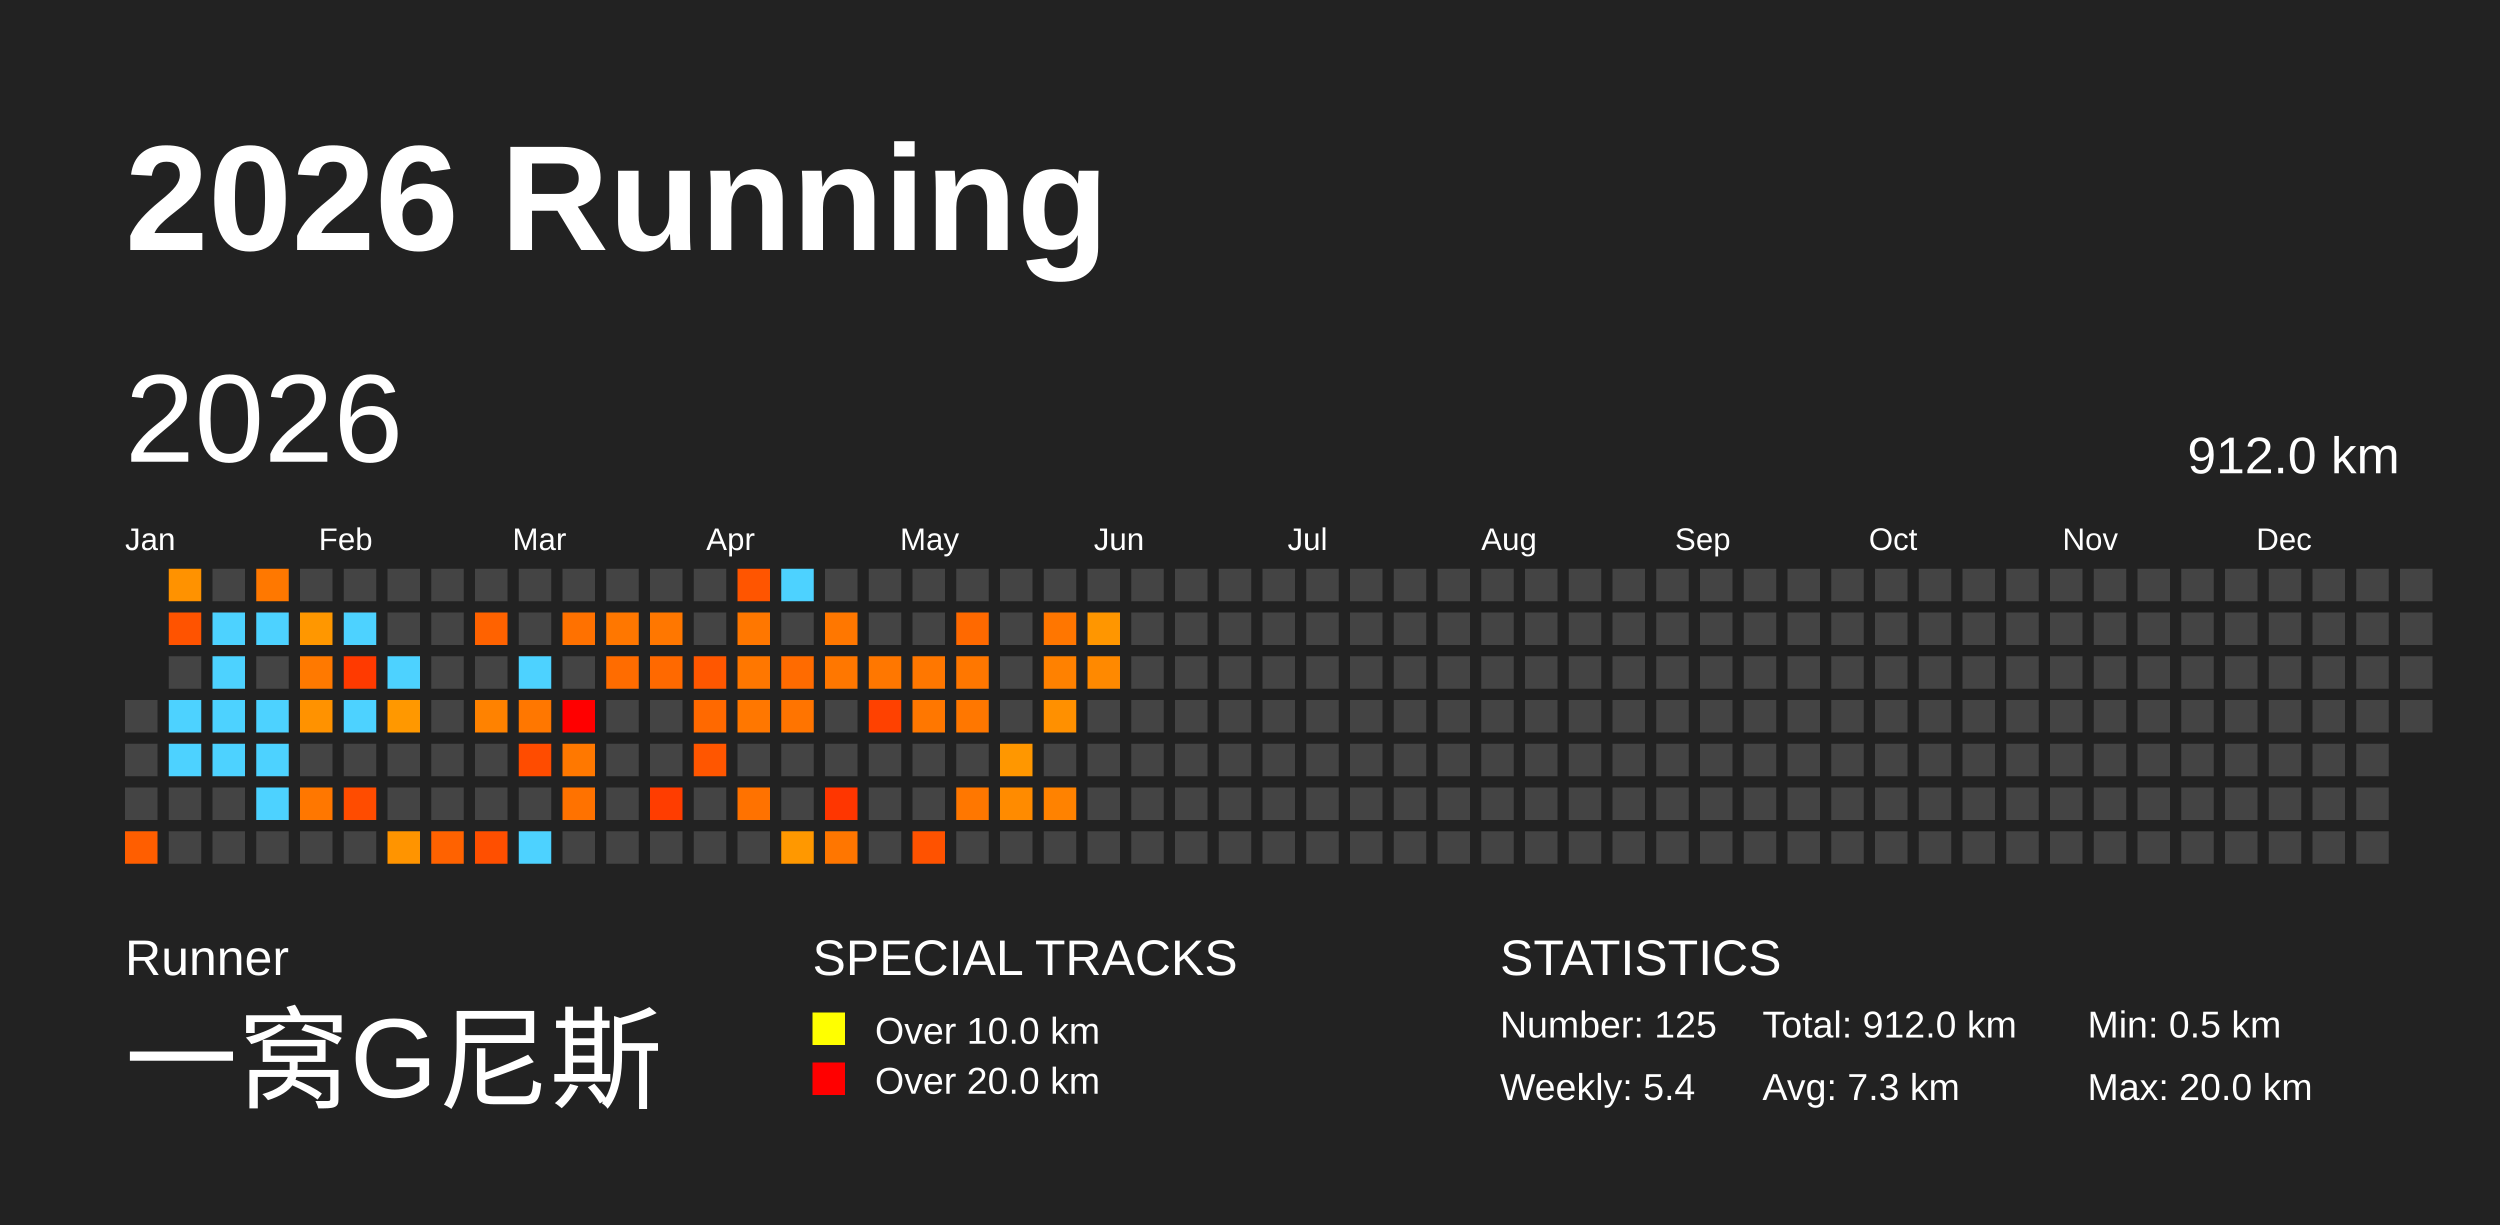
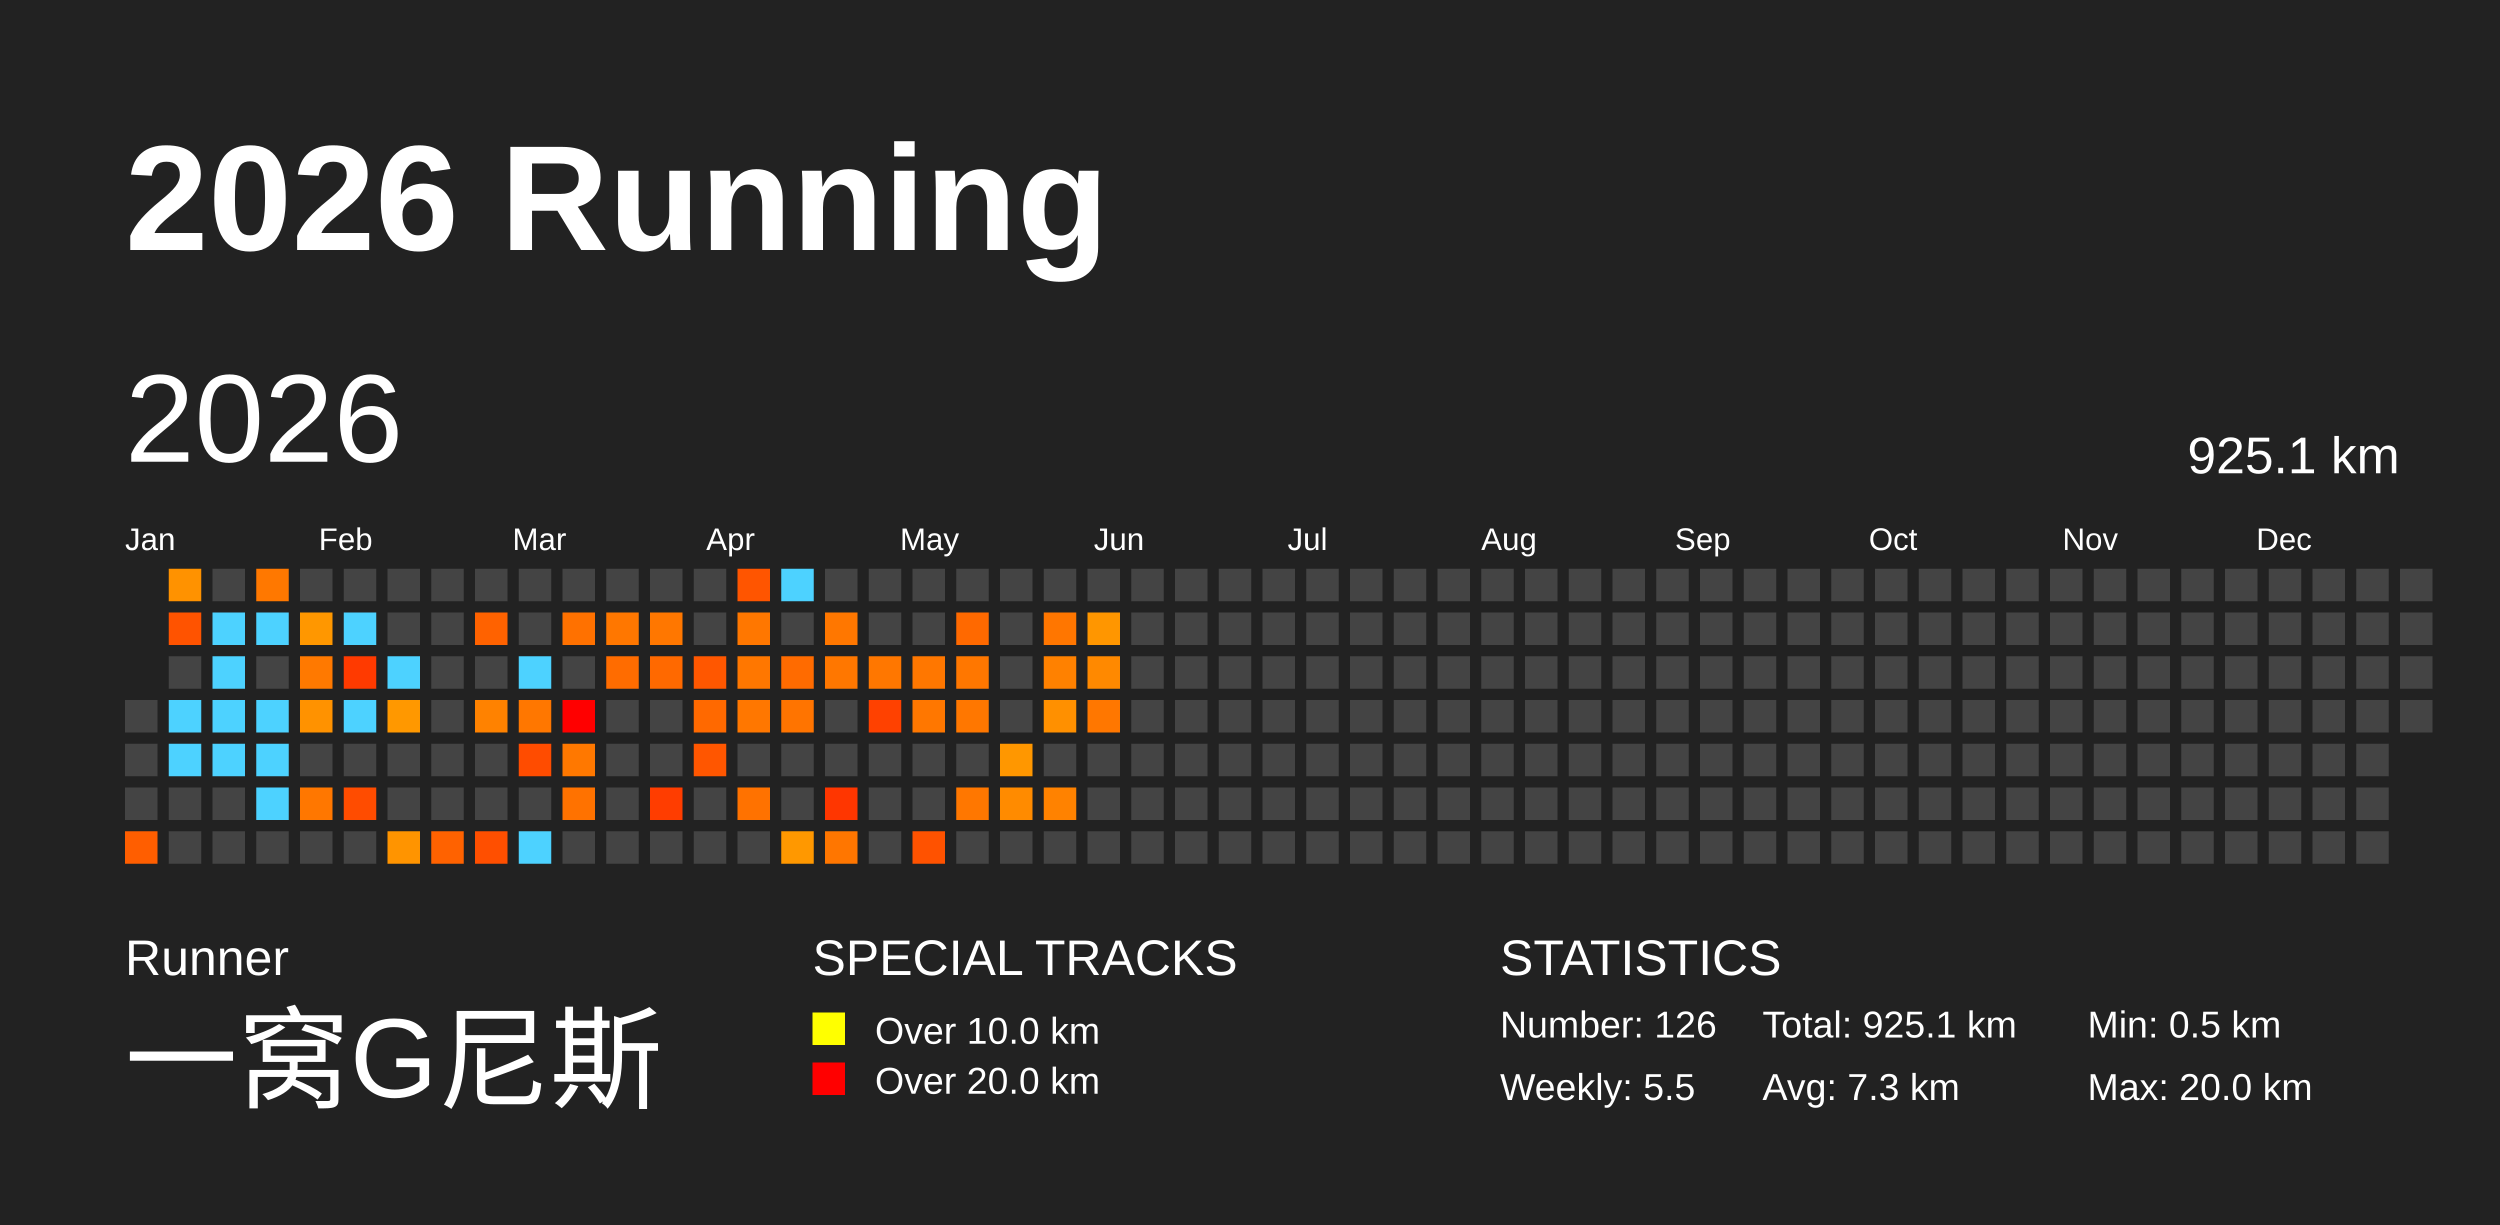
<svg xmlns="http://www.w3.org/2000/svg" baseProfile="full" height="98mm" version="1.1" viewBox="0,0,200,98" width="200mm">
  <defs />
  <rect fill="#222222" height="98" width="200" x="0" y="0" />
  <text fill="#FFFFFF" style="font-size:12px; font-family:Arial; font-weight:bold;" x="10" y="20">2026 Running</text>
  <text fill="#FFFFFF" style="font-size:4px; font-family:Arial" x="10" y="78">Runner</text>
  <text fill="#FFFFFF" style="font-size:9px; font-family:Arial" x="10" y="88">一窝G尼斯</text>
  <text fill="#FFFFFF" style="font-size:4px; font-family:Arial" x="65" y="78">SPECIAL TRACKS</text>
  <rect fill="yellow" height="2.6" width="2.6" x="65" y="81" />
  <text fill="#FFFFFF" style="font-size:3px; font-family:Arial" x="70" y="83.5">Over 10.0 km</text>
  <rect fill="red" height="2.6" width="2.6" x="65" y="85" />
  <text fill="#FFFFFF" style="font-size:3px; font-family:Arial" x="70" y="87.5">Over 20.0 km</text>
  <text fill="#FFFFFF" style="font-size:4px; font-family:Arial" x="120" y="78">STATISTICS</text>
-   <text fill="#FFFFFF" style="font-size:3px; font-family:Arial" x="120" y="83">Number: 125</text>
-   <text fill="#FFFFFF" style="font-size:3px; font-family:Arial" x="120" y="88">Weekly: 5.4</text>
-   <text fill="#FFFFFF" style="font-size:3px; font-family:Arial" x="141" y="83">Total: 912.0 km</text>
+   <text fill="#FFFFFF" style="font-size:3px; font-family:Arial" x="120" y="83">Number: 126</text>
+   <text fill="#FFFFFF" style="font-size:3px; font-family:Arial" x="120" y="88">Weekly: 5.5</text>
+   <text fill="#FFFFFF" style="font-size:3px; font-family:Arial" x="141" y="83">Total: 925.1 km</text>
  <text fill="#FFFFFF" style="font-size:3px; font-family:Arial" x="141" y="88">Avg: 7.3 km</text>
  <text fill="#FFFFFF" style="font-size:3px; font-family:Arial" x="167" y="83">Min: 0.5 km</text>
  <text fill="#FFFFFF" style="font-size:3px; font-family:Arial" x="167" y="88">Max: 20.0 km</text>
  <text dominant-baseline="hanging" fill="#FFFFFF" style="font-size:10.0px; font-family:Arial;" x="10" y="30">2026</text>
-   <text dominant-baseline="hanging" fill="#FFFFFF" style="font-size:4.125px; font-family:Arial;" x="175" y="35">912.0 km</text>
+   <text dominant-baseline="hanging" fill="#FFFFFF" style="font-size:4.125px; font-family:Arial;" x="175" y="35">925.1 km</text>
  <text fill="#FFFFFF" style="font-size:2.5px; font-family:Arial" x="10.0" y="44">Jan</text>
  <text fill="#FFFFFF" style="font-size:2.5px; font-family:Arial" x="25.5" y="44">Feb</text>
  <text fill="#FFFFFF" style="font-size:2.5px; font-family:Arial" x="41.0" y="44">Mar</text>
  <text fill="#FFFFFF" style="font-size:2.5px; font-family:Arial" x="56.5" y="44">Apr</text>
  <text fill="#FFFFFF" style="font-size:2.5px; font-family:Arial" x="72.0" y="44">May</text>
  <text fill="#FFFFFF" style="font-size:2.5px; font-family:Arial" x="87.5" y="44">Jun</text>
  <text fill="#FFFFFF" style="font-size:2.5px; font-family:Arial" x="103.0" y="44">Jul</text>
  <text fill="#FFFFFF" style="font-size:2.5px; font-family:Arial" x="118.5" y="44">Aug</text>
  <text fill="#FFFFFF" style="font-size:2.5px; font-family:Arial" x="134.0" y="44">Sep</text>
  <text fill="#FFFFFF" style="font-size:2.5px; font-family:Arial" x="149.5" y="44">Oct</text>
  <text fill="#FFFFFF" style="font-size:2.5px; font-family:Arial" x="165.0" y="44">Nov</text>
  <text fill="#FFFFFF" style="font-size:2.5px; font-family:Arial" x="180.5" y="44">Dec</text>
  <rect fill="#444444" height="2.6" width="2.6" x="10.0" y="56.0" />
  <rect fill="#444444" height="2.6" width="2.6" x="10.0" y="59.5" />
  <rect fill="#444444" height="2.6" width="2.6" x="10.0" y="63.0" />
  <rect fill="#ff5e00" height="2.6" width="2.6" x="10.0" y="66.5" />
  <rect fill="#ff9200" height="2.6" width="2.6" x="13.5" y="45.5" />
  <rect fill="#ff5300" height="2.6" width="2.6" x="13.5" y="49.0" />
  <rect fill="#444444" height="2.6" width="2.6" x="13.5" y="52.5" />
  <rect fill="#4dd2ff" height="2.6" width="2.6" x="13.5" y="56.0" />
  <rect fill="#4dd2ff" height="2.6" width="2.6" x="13.5" y="59.5" />
  <rect fill="#444444" height="2.6" width="2.6" x="13.5" y="63.0" />
  <rect fill="#444444" height="2.6" width="2.6" x="13.5" y="66.5" />
  <rect fill="#444444" height="2.6" width="2.6" x="17.0" y="45.5" />
  <rect fill="#4dd2ff" height="2.6" width="2.6" x="17.0" y="49.0" />
  <rect fill="#4dd2ff" height="2.6" width="2.6" x="17.0" y="52.5" />
  <rect fill="#4dd2ff" height="2.6" width="2.6" x="17.0" y="56.0" />
  <rect fill="#4dd2ff" height="2.6" width="2.6" x="17.0" y="59.5" />
  <rect fill="#444444" height="2.6" width="2.6" x="17.0" y="63.0" />
  <rect fill="#444444" height="2.6" width="2.6" x="17.0" y="66.5" />
  <rect fill="#ff7800" height="2.6" width="2.6" x="20.5" y="45.5" />
  <rect fill="#4dd2ff" height="2.6" width="2.6" x="20.5" y="49.0" />
  <rect fill="#444444" height="2.6" width="2.6" x="20.5" y="52.5" />
  <rect fill="#4dd2ff" height="2.6" width="2.6" x="20.5" y="56.0" />
  <rect fill="#4dd2ff" height="2.6" width="2.6" x="20.5" y="59.5" />
  <rect fill="#4dd2ff" height="2.6" width="2.6" x="20.5" y="63.0" />
  <rect fill="#444444" height="2.6" width="2.6" x="20.5" y="66.5" />
  <rect fill="#444444" height="2.6" width="2.6" x="24.0" y="45.5" />
  <rect fill="#ff9700" height="2.6" width="2.6" x="24.0" y="49.0" />
  <rect fill="#ff7900" height="2.6" width="2.6" x="24.0" y="52.5" />
  <rect fill="#ff9200" height="2.6" width="2.6" x="24.0" y="56.0" />
  <rect fill="#444444" height="2.6" width="2.6" x="24.0" y="59.5" />
  <rect fill="#ff7700" height="2.6" width="2.6" x="24.0" y="63.0" />
  <rect fill="#444444" height="2.6" width="2.6" x="24.0" y="66.5" />
  <rect fill="#444444" height="2.6" width="2.6" x="27.5" y="45.5" />
  <rect fill="#4dd2ff" height="2.6" width="2.6" x="27.5" y="49.0" />
  <rect fill="#ff3a00" height="2.6" width="2.6" x="27.5" y="52.5" />
  <rect fill="#4dd2ff" height="2.6" width="2.6" x="27.5" y="56.0" />
  <rect fill="#444444" height="2.6" width="2.6" x="27.5" y="59.5" />
  <rect fill="#ff4c00" height="2.6" width="2.6" x="27.5" y="63.0" />
  <rect fill="#444444" height="2.6" width="2.6" x="27.5" y="66.5" />
  <rect fill="#444444" height="2.6" width="2.6" x="31.0" y="45.5" />
  <rect fill="#444444" height="2.6" width="2.6" x="31.0" y="49.0" />
  <rect fill="#4dd2ff" height="2.6" width="2.6" x="31.0" y="52.5" />
  <rect fill="#ff9800" height="2.6" width="2.6" x="31.0" y="56.0" />
  <rect fill="#444444" height="2.6" width="2.6" x="31.0" y="59.5" />
  <rect fill="#444444" height="2.6" width="2.6" x="31.0" y="63.0" />
  <rect fill="#ff9400" height="2.6" width="2.6" x="31.0" y="66.5" />
  <rect fill="#444444" height="2.6" width="2.6" x="34.5" y="45.5" />
  <rect fill="#444444" height="2.6" width="2.6" x="34.5" y="49.0" />
  <rect fill="#444444" height="2.6" width="2.6" x="34.5" y="52.5" />
  <rect fill="#444444" height="2.6" width="2.6" x="34.5" y="56.0" />
  <rect fill="#444444" height="2.6" width="2.6" x="34.5" y="59.5" />
  <rect fill="#444444" height="2.6" width="2.6" x="34.5" y="63.0" />
  <rect fill="#ff6200" height="2.6" width="2.6" x="34.5" y="66.5" />
  <rect fill="#444444" height="2.6" width="2.6" x="38.0" y="45.5" />
  <rect fill="#ff6200" height="2.6" width="2.6" x="38.0" y="49.0" />
  <rect fill="#444444" height="2.6" width="2.6" x="38.0" y="52.5" />
  <rect fill="#ff8200" height="2.6" width="2.6" x="38.0" y="56.0" />
  <rect fill="#444444" height="2.6" width="2.6" x="38.0" y="59.5" />
  <rect fill="#444444" height="2.6" width="2.6" x="38.0" y="63.0" />
  <rect fill="#ff4f00" height="2.6" width="2.6" x="38.0" y="66.5" />
  <rect fill="#444444" height="2.6" width="2.6" x="41.5" y="45.5" />
  <rect fill="#444444" height="2.6" width="2.6" x="41.5" y="49.0" />
  <rect fill="#4dd2ff" height="2.6" width="2.6" x="41.5" y="52.5" />
  <rect fill="#ff7700" height="2.6" width="2.6" x="41.5" y="56.0" />
  <rect fill="#ff4c00" height="2.6" width="2.6" x="41.5" y="59.5" />
  <rect fill="#444444" height="2.6" width="2.6" x="41.5" y="63.0" />
  <rect fill="#4dd2ff" height="2.6" width="2.6" x="41.5" y="66.5" />
  <rect fill="#444444" height="2.6" width="2.6" x="45.0" y="45.5" />
  <rect fill="#ff7100" height="2.6" width="2.6" x="45.0" y="49.0" />
  <rect fill="#444444" height="2.6" width="2.6" x="45.0" y="52.5" />
  <rect fill="red" height="2.6" width="2.6" x="45.0" y="56.0" />
  <rect fill="#ff7800" height="2.6" width="2.6" x="45.0" y="59.5" />
  <rect fill="#ff7200" height="2.6" width="2.6" x="45.0" y="63.0" />
  <rect fill="#444444" height="2.6" width="2.6" x="45.0" y="66.5" />
  <rect fill="#444444" height="2.6" width="2.6" x="48.5" y="45.5" />
  <rect fill="#ff7700" height="2.6" width="2.6" x="48.5" y="49.0" />
  <rect fill="#ff6c00" height="2.6" width="2.6" x="48.5" y="52.5" />
  <rect fill="#444444" height="2.6" width="2.6" x="48.5" y="56.0" />
  <rect fill="#444444" height="2.6" width="2.6" x="48.5" y="59.5" />
  <rect fill="#444444" height="2.6" width="2.6" x="48.5" y="63.0" />
  <rect fill="#444444" height="2.6" width="2.6" x="48.5" y="66.5" />
  <rect fill="#444444" height="2.6" width="2.6" x="52.0" y="45.5" />
  <rect fill="#ff7700" height="2.6" width="2.6" x="52.0" y="49.0" />
  <rect fill="#ff6900" height="2.6" width="2.6" x="52.0" y="52.5" />
  <rect fill="#444444" height="2.6" width="2.6" x="52.0" y="56.0" />
  <rect fill="#444444" height="2.6" width="2.6" x="52.0" y="59.5" />
  <rect fill="#ff3d00" height="2.6" width="2.6" x="52.0" y="63.0" />
  <rect fill="#444444" height="2.6" width="2.6" x="52.0" y="66.5" />
  <rect fill="#444444" height="2.6" width="2.6" x="55.5" y="45.5" />
  <rect fill="#444444" height="2.6" width="2.6" x="55.5" y="49.0" />
  <rect fill="#ff5700" height="2.6" width="2.6" x="55.5" y="52.5" />
  <rect fill="#ff6900" height="2.6" width="2.6" x="55.5" y="56.0" />
  <rect fill="#ff5600" height="2.6" width="2.6" x="55.5" y="59.5" />
  <rect fill="#444444" height="2.6" width="2.6" x="55.5" y="63.0" />
  <rect fill="#444444" height="2.6" width="2.6" x="55.5" y="66.5" />
  <rect fill="#ff5500" height="2.6" width="2.6" x="59.0" y="45.5" />
  <rect fill="#ff7700" height="2.6" width="2.6" x="59.0" y="49.0" />
  <rect fill="#ff7700" height="2.6" width="2.6" x="59.0" y="52.5" />
  <rect fill="#ff7700" height="2.6" width="2.6" x="59.0" y="56.0" />
  <rect fill="#444444" height="2.6" width="2.6" x="59.0" y="59.5" />
  <rect fill="#ff7200" height="2.6" width="2.6" x="59.0" y="63.0" />
  <rect fill="#444444" height="2.6" width="2.6" x="59.0" y="66.5" />
  <rect fill="#4dd2ff" height="2.6" width="2.6" x="62.5" y="45.5" />
  <rect fill="#444444" height="2.6" width="2.6" x="62.5" y="49.0" />
  <rect fill="#ff6b00" height="2.6" width="2.6" x="62.5" y="52.5" />
  <rect fill="#ff7400" height="2.6" width="2.6" x="62.5" y="56.0" />
  <rect fill="#444444" height="2.6" width="2.6" x="62.5" y="59.5" />
  <rect fill="#444444" height="2.6" width="2.6" x="62.5" y="63.0" />
  <rect fill="#ff9800" height="2.6" width="2.6" x="62.5" y="66.5" />
  <rect fill="#444444" height="2.6" width="2.6" x="66.0" y="45.5" />
  <rect fill="#ff7700" height="2.6" width="2.6" x="66.0" y="49.0" />
  <rect fill="#ff7700" height="2.6" width="2.6" x="66.0" y="52.5" />
  <rect fill="#444444" height="2.6" width="2.6" x="66.0" y="56.0" />
  <rect fill="#444444" height="2.6" width="2.6" x="66.0" y="59.5" />
  <rect fill="#ff3600" height="2.6" width="2.6" x="66.0" y="63.0" />
  <rect fill="#ff7600" height="2.6" width="2.6" x="66.0" y="66.5" />
  <rect fill="#444444" height="2.6" width="2.6" x="69.5" y="45.5" />
  <rect fill="#444444" height="2.6" width="2.6" x="69.5" y="49.0" />
  <rect fill="#ff7700" height="2.6" width="2.6" x="69.5" y="52.5" />
  <rect fill="#ff4100" height="2.6" width="2.6" x="69.5" y="56.0" />
  <rect fill="#444444" height="2.6" width="2.6" x="69.5" y="59.5" />
  <rect fill="#444444" height="2.6" width="2.6" x="69.5" y="63.0" />
  <rect fill="#444444" height="2.6" width="2.6" x="69.5" y="66.5" />
  <rect fill="#444444" height="2.6" width="2.6" x="73.0" y="45.5" />
  <rect fill="#444444" height="2.6" width="2.6" x="73.0" y="49.0" />
  <rect fill="#ff7700" height="2.6" width="2.6" x="73.0" y="52.5" />
  <rect fill="#ff7700" height="2.6" width="2.6" x="73.0" y="56.0" />
  <rect fill="#444444" height="2.6" width="2.6" x="73.0" y="59.5" />
  <rect fill="#444444" height="2.6" width="2.6" x="73.0" y="63.0" />
  <rect fill="#ff5200" height="2.6" width="2.6" x="73.0" y="66.5" />
  <rect fill="#444444" height="2.6" width="2.6" x="76.5" y="45.5" />
  <rect fill="#ff6900" height="2.6" width="2.6" x="76.5" y="49.0" />
  <rect fill="#ff7700" height="2.6" width="2.6" x="76.5" y="52.5" />
  <rect fill="#ff7700" height="2.6" width="2.6" x="76.5" y="56.0" />
  <rect fill="#444444" height="2.6" width="2.6" x="76.5" y="59.5" />
  <rect fill="#ff7700" height="2.6" width="2.6" x="76.5" y="63.0" />
  <rect fill="#444444" height="2.6" width="2.6" x="76.5" y="66.5" />
  <rect fill="#444444" height="2.6" width="2.6" x="80.0" y="45.5" />
  <rect fill="#444444" height="2.6" width="2.6" x="80.0" y="49.0" />
  <rect fill="#444444" height="2.6" width="2.6" x="80.0" y="52.5" />
  <rect fill="#444444" height="2.6" width="2.6" x="80.0" y="56.0" />
  <rect fill="#ff9700" height="2.6" width="2.6" x="80.0" y="59.5" />
  <rect fill="#ff8b00" height="2.6" width="2.6" x="80.0" y="63.0" />
  <rect fill="#444444" height="2.6" width="2.6" x="80.0" y="66.5" />
  <rect fill="#444444" height="2.6" width="2.6" x="83.5" y="45.5" />
  <rect fill="#ff7600" height="2.6" width="2.6" x="83.5" y="49.0" />
  <rect fill="#ff8100" height="2.6" width="2.6" x="83.5" y="52.5" />
  <rect fill="#ff9000" height="2.6" width="2.6" x="83.5" y="56.0" />
  <rect fill="#444444" height="2.6" width="2.6" x="83.5" y="59.5" />
  <rect fill="#ff8200" height="2.6" width="2.6" x="83.5" y="63.0" />
  <rect fill="#444444" height="2.6" width="2.6" x="83.5" y="66.5" />
  <rect fill="#444444" height="2.6" width="2.6" x="87.0" y="45.5" />
  <rect fill="#ff9600" height="2.6" width="2.6" x="87.0" y="49.0" />
  <rect fill="#ff8900" height="2.6" width="2.6" x="87.0" y="52.5" />
-   <rect fill="#444444" height="2.6" width="2.6" x="87.0" y="56.0" />
+   <rect fill="#ff7700" height="2.6" width="2.6" x="87.0" y="56.0" />
  <rect fill="#444444" height="2.6" width="2.6" x="87.0" y="59.5" />
  <rect fill="#444444" height="2.6" width="2.6" x="87.0" y="63.0" />
  <rect fill="#444444" height="2.6" width="2.6" x="87.0" y="66.5" />
  <rect fill="#444444" height="2.6" width="2.6" x="90.5" y="45.5" />
  <rect fill="#444444" height="2.6" width="2.6" x="90.5" y="49.0" />
  <rect fill="#444444" height="2.6" width="2.6" x="90.5" y="52.5" />
  <rect fill="#444444" height="2.6" width="2.6" x="90.5" y="56.0" />
  <rect fill="#444444" height="2.6" width="2.6" x="90.5" y="59.5" />
  <rect fill="#444444" height="2.6" width="2.6" x="90.5" y="63.0" />
  <rect fill="#444444" height="2.6" width="2.6" x="90.5" y="66.5" />
  <rect fill="#444444" height="2.6" width="2.6" x="94.0" y="45.5" />
  <rect fill="#444444" height="2.6" width="2.6" x="94.0" y="49.0" />
  <rect fill="#444444" height="2.6" width="2.6" x="94.0" y="52.5" />
  <rect fill="#444444" height="2.6" width="2.6" x="94.0" y="56.0" />
  <rect fill="#444444" height="2.6" width="2.6" x="94.0" y="59.5" />
  <rect fill="#444444" height="2.6" width="2.6" x="94.0" y="63.0" />
  <rect fill="#444444" height="2.6" width="2.6" x="94.0" y="66.5" />
  <rect fill="#444444" height="2.6" width="2.6" x="97.5" y="45.5" />
  <rect fill="#444444" height="2.6" width="2.6" x="97.5" y="49.0" />
  <rect fill="#444444" height="2.6" width="2.6" x="97.5" y="52.5" />
  <rect fill="#444444" height="2.6" width="2.6" x="97.5" y="56.0" />
  <rect fill="#444444" height="2.6" width="2.6" x="97.5" y="59.5" />
  <rect fill="#444444" height="2.6" width="2.6" x="97.5" y="63.0" />
  <rect fill="#444444" height="2.6" width="2.6" x="97.5" y="66.5" />
  <rect fill="#444444" height="2.6" width="2.6" x="101.0" y="45.5" />
  <rect fill="#444444" height="2.6" width="2.6" x="101.0" y="49.0" />
  <rect fill="#444444" height="2.6" width="2.6" x="101.0" y="52.5" />
  <rect fill="#444444" height="2.6" width="2.6" x="101.0" y="56.0" />
  <rect fill="#444444" height="2.6" width="2.6" x="101.0" y="59.5" />
  <rect fill="#444444" height="2.6" width="2.6" x="101.0" y="63.0" />
  <rect fill="#444444" height="2.6" width="2.6" x="101.0" y="66.5" />
  <rect fill="#444444" height="2.6" width="2.6" x="104.5" y="45.5" />
  <rect fill="#444444" height="2.6" width="2.6" x="104.5" y="49.0" />
  <rect fill="#444444" height="2.6" width="2.6" x="104.5" y="52.5" />
  <rect fill="#444444" height="2.6" width="2.6" x="104.5" y="56.0" />
  <rect fill="#444444" height="2.6" width="2.6" x="104.5" y="59.5" />
  <rect fill="#444444" height="2.6" width="2.6" x="104.5" y="63.0" />
  <rect fill="#444444" height="2.6" width="2.6" x="104.5" y="66.5" />
  <rect fill="#444444" height="2.6" width="2.6" x="108.0" y="45.5" />
  <rect fill="#444444" height="2.6" width="2.6" x="108.0" y="49.0" />
  <rect fill="#444444" height="2.6" width="2.6" x="108.0" y="52.5" />
  <rect fill="#444444" height="2.6" width="2.6" x="108.0" y="56.0" />
  <rect fill="#444444" height="2.6" width="2.6" x="108.0" y="59.5" />
  <rect fill="#444444" height="2.6" width="2.6" x="108.0" y="63.0" />
  <rect fill="#444444" height="2.6" width="2.6" x="108.0" y="66.5" />
  <rect fill="#444444" height="2.6" width="2.6" x="111.5" y="45.5" />
  <rect fill="#444444" height="2.6" width="2.6" x="111.5" y="49.0" />
  <rect fill="#444444" height="2.6" width="2.6" x="111.5" y="52.5" />
  <rect fill="#444444" height="2.6" width="2.6" x="111.5" y="56.0" />
  <rect fill="#444444" height="2.6" width="2.6" x="111.5" y="59.5" />
  <rect fill="#444444" height="2.6" width="2.6" x="111.5" y="63.0" />
  <rect fill="#444444" height="2.6" width="2.6" x="111.5" y="66.5" />
  <rect fill="#444444" height="2.6" width="2.6" x="115.0" y="45.5" />
  <rect fill="#444444" height="2.6" width="2.6" x="115.0" y="49.0" />
  <rect fill="#444444" height="2.6" width="2.6" x="115.0" y="52.5" />
  <rect fill="#444444" height="2.6" width="2.6" x="115.0" y="56.0" />
  <rect fill="#444444" height="2.6" width="2.6" x="115.0" y="59.5" />
  <rect fill="#444444" height="2.6" width="2.6" x="115.0" y="63.0" />
  <rect fill="#444444" height="2.6" width="2.6" x="115.0" y="66.5" />
  <rect fill="#444444" height="2.6" width="2.6" x="118.5" y="45.5" />
  <rect fill="#444444" height="2.6" width="2.6" x="118.5" y="49.0" />
  <rect fill="#444444" height="2.6" width="2.6" x="118.5" y="52.5" />
  <rect fill="#444444" height="2.6" width="2.6" x="118.5" y="56.0" />
  <rect fill="#444444" height="2.6" width="2.6" x="118.5" y="59.5" />
  <rect fill="#444444" height="2.6" width="2.6" x="118.5" y="63.0" />
  <rect fill="#444444" height="2.6" width="2.6" x="118.5" y="66.5" />
  <rect fill="#444444" height="2.6" width="2.6" x="122.0" y="45.5" />
  <rect fill="#444444" height="2.6" width="2.6" x="122.0" y="49.0" />
  <rect fill="#444444" height="2.6" width="2.6" x="122.0" y="52.5" />
  <rect fill="#444444" height="2.6" width="2.6" x="122.0" y="56.0" />
  <rect fill="#444444" height="2.6" width="2.6" x="122.0" y="59.5" />
  <rect fill="#444444" height="2.6" width="2.6" x="122.0" y="63.0" />
  <rect fill="#444444" height="2.6" width="2.6" x="122.0" y="66.5" />
  <rect fill="#444444" height="2.6" width="2.6" x="125.5" y="45.5" />
  <rect fill="#444444" height="2.6" width="2.6" x="125.5" y="49.0" />
  <rect fill="#444444" height="2.6" width="2.6" x="125.5" y="52.5" />
  <rect fill="#444444" height="2.6" width="2.6" x="125.5" y="56.0" />
  <rect fill="#444444" height="2.6" width="2.6" x="125.5" y="59.5" />
  <rect fill="#444444" height="2.6" width="2.6" x="125.5" y="63.0" />
  <rect fill="#444444" height="2.6" width="2.6" x="125.5" y="66.5" />
  <rect fill="#444444" height="2.6" width="2.6" x="129.0" y="45.5" />
  <rect fill="#444444" height="2.6" width="2.6" x="129.0" y="49.0" />
  <rect fill="#444444" height="2.6" width="2.6" x="129.0" y="52.5" />
  <rect fill="#444444" height="2.6" width="2.6" x="129.0" y="56.0" />
  <rect fill="#444444" height="2.6" width="2.6" x="129.0" y="59.5" />
  <rect fill="#444444" height="2.6" width="2.6" x="129.0" y="63.0" />
  <rect fill="#444444" height="2.6" width="2.6" x="129.0" y="66.5" />
  <rect fill="#444444" height="2.6" width="2.6" x="132.5" y="45.5" />
  <rect fill="#444444" height="2.6" width="2.6" x="132.5" y="49.0" />
  <rect fill="#444444" height="2.6" width="2.6" x="132.5" y="52.5" />
  <rect fill="#444444" height="2.6" width="2.6" x="132.5" y="56.0" />
  <rect fill="#444444" height="2.6" width="2.6" x="132.5" y="59.5" />
  <rect fill="#444444" height="2.6" width="2.6" x="132.5" y="63.0" />
  <rect fill="#444444" height="2.6" width="2.6" x="132.5" y="66.5" />
  <rect fill="#444444" height="2.6" width="2.6" x="136.0" y="45.5" />
  <rect fill="#444444" height="2.6" width="2.6" x="136.0" y="49.0" />
  <rect fill="#444444" height="2.6" width="2.6" x="136.0" y="52.5" />
  <rect fill="#444444" height="2.6" width="2.6" x="136.0" y="56.0" />
  <rect fill="#444444" height="2.6" width="2.6" x="136.0" y="59.5" />
  <rect fill="#444444" height="2.6" width="2.6" x="136.0" y="63.0" />
  <rect fill="#444444" height="2.6" width="2.6" x="136.0" y="66.5" />
  <rect fill="#444444" height="2.6" width="2.6" x="139.5" y="45.5" />
  <rect fill="#444444" height="2.6" width="2.6" x="139.5" y="49.0" />
  <rect fill="#444444" height="2.6" width="2.6" x="139.5" y="52.5" />
  <rect fill="#444444" height="2.6" width="2.6" x="139.5" y="56.0" />
  <rect fill="#444444" height="2.6" width="2.6" x="139.5" y="59.5" />
  <rect fill="#444444" height="2.6" width="2.6" x="139.5" y="63.0" />
  <rect fill="#444444" height="2.6" width="2.6" x="139.5" y="66.5" />
  <rect fill="#444444" height="2.6" width="2.6" x="143.0" y="45.5" />
  <rect fill="#444444" height="2.6" width="2.6" x="143.0" y="49.0" />
  <rect fill="#444444" height="2.6" width="2.6" x="143.0" y="52.5" />
  <rect fill="#444444" height="2.6" width="2.6" x="143.0" y="56.0" />
  <rect fill="#444444" height="2.6" width="2.6" x="143.0" y="59.5" />
  <rect fill="#444444" height="2.6" width="2.6" x="143.0" y="63.0" />
  <rect fill="#444444" height="2.6" width="2.6" x="143.0" y="66.5" />
  <rect fill="#444444" height="2.6" width="2.6" x="146.5" y="45.5" />
  <rect fill="#444444" height="2.6" width="2.6" x="146.5" y="49.0" />
  <rect fill="#444444" height="2.6" width="2.6" x="146.5" y="52.5" />
  <rect fill="#444444" height="2.6" width="2.6" x="146.5" y="56.0" />
  <rect fill="#444444" height="2.6" width="2.6" x="146.5" y="59.5" />
  <rect fill="#444444" height="2.6" width="2.6" x="146.5" y="63.0" />
  <rect fill="#444444" height="2.6" width="2.6" x="146.5" y="66.5" />
  <rect fill="#444444" height="2.6" width="2.6" x="150.0" y="45.5" />
  <rect fill="#444444" height="2.6" width="2.6" x="150.0" y="49.0" />
  <rect fill="#444444" height="2.6" width="2.6" x="150.0" y="52.5" />
  <rect fill="#444444" height="2.6" width="2.6" x="150.0" y="56.0" />
  <rect fill="#444444" height="2.6" width="2.6" x="150.0" y="59.5" />
  <rect fill="#444444" height="2.6" width="2.6" x="150.0" y="63.0" />
  <rect fill="#444444" height="2.6" width="2.6" x="150.0" y="66.5" />
  <rect fill="#444444" height="2.6" width="2.6" x="153.5" y="45.5" />
  <rect fill="#444444" height="2.6" width="2.6" x="153.5" y="49.0" />
  <rect fill="#444444" height="2.6" width="2.6" x="153.5" y="52.5" />
  <rect fill="#444444" height="2.6" width="2.6" x="153.5" y="56.0" />
  <rect fill="#444444" height="2.6" width="2.6" x="153.5" y="59.5" />
  <rect fill="#444444" height="2.6" width="2.6" x="153.5" y="63.0" />
  <rect fill="#444444" height="2.6" width="2.6" x="153.5" y="66.5" />
  <rect fill="#444444" height="2.6" width="2.6" x="157.0" y="45.5" />
  <rect fill="#444444" height="2.6" width="2.6" x="157.0" y="49.0" />
  <rect fill="#444444" height="2.6" width="2.6" x="157.0" y="52.5" />
  <rect fill="#444444" height="2.6" width="2.6" x="157.0" y="56.0" />
  <rect fill="#444444" height="2.6" width="2.6" x="157.0" y="59.5" />
  <rect fill="#444444" height="2.6" width="2.6" x="157.0" y="63.0" />
  <rect fill="#444444" height="2.6" width="2.6" x="157.0" y="66.5" />
  <rect fill="#444444" height="2.6" width="2.6" x="160.5" y="45.5" />
  <rect fill="#444444" height="2.6" width="2.6" x="160.5" y="49.0" />
  <rect fill="#444444" height="2.6" width="2.6" x="160.5" y="52.5" />
  <rect fill="#444444" height="2.6" width="2.6" x="160.5" y="56.0" />
  <rect fill="#444444" height="2.6" width="2.6" x="160.5" y="59.5" />
  <rect fill="#444444" height="2.6" width="2.6" x="160.5" y="63.0" />
  <rect fill="#444444" height="2.6" width="2.6" x="160.5" y="66.5" />
  <rect fill="#444444" height="2.6" width="2.6" x="164.0" y="45.5" />
  <rect fill="#444444" height="2.6" width="2.6" x="164.0" y="49.0" />
  <rect fill="#444444" height="2.6" width="2.6" x="164.0" y="52.5" />
  <rect fill="#444444" height="2.6" width="2.6" x="164.0" y="56.0" />
  <rect fill="#444444" height="2.6" width="2.6" x="164.0" y="59.5" />
  <rect fill="#444444" height="2.6" width="2.6" x="164.0" y="63.0" />
  <rect fill="#444444" height="2.6" width="2.6" x="164.0" y="66.5" />
  <rect fill="#444444" height="2.6" width="2.6" x="167.5" y="45.5" />
  <rect fill="#444444" height="2.6" width="2.6" x="167.5" y="49.0" />
  <rect fill="#444444" height="2.6" width="2.6" x="167.5" y="52.5" />
  <rect fill="#444444" height="2.6" width="2.6" x="167.5" y="56.0" />
  <rect fill="#444444" height="2.6" width="2.6" x="167.5" y="59.5" />
  <rect fill="#444444" height="2.6" width="2.6" x="167.5" y="63.0" />
  <rect fill="#444444" height="2.6" width="2.6" x="167.5" y="66.5" />
  <rect fill="#444444" height="2.6" width="2.6" x="171.0" y="45.5" />
  <rect fill="#444444" height="2.6" width="2.6" x="171.0" y="49.0" />
  <rect fill="#444444" height="2.6" width="2.6" x="171.0" y="52.5" />
  <rect fill="#444444" height="2.6" width="2.6" x="171.0" y="56.0" />
  <rect fill="#444444" height="2.6" width="2.6" x="171.0" y="59.5" />
  <rect fill="#444444" height="2.6" width="2.6" x="171.0" y="63.0" />
  <rect fill="#444444" height="2.6" width="2.6" x="171.0" y="66.5" />
  <rect fill="#444444" height="2.6" width="2.6" x="174.5" y="45.5" />
  <rect fill="#444444" height="2.6" width="2.6" x="174.5" y="49.0" />
  <rect fill="#444444" height="2.6" width="2.6" x="174.5" y="52.5" />
  <rect fill="#444444" height="2.6" width="2.6" x="174.5" y="56.0" />
  <rect fill="#444444" height="2.6" width="2.6" x="174.5" y="59.5" />
  <rect fill="#444444" height="2.6" width="2.6" x="174.5" y="63.0" />
  <rect fill="#444444" height="2.6" width="2.6" x="174.5" y="66.5" />
  <rect fill="#444444" height="2.6" width="2.6" x="178.0" y="45.5" />
  <rect fill="#444444" height="2.6" width="2.6" x="178.0" y="49.0" />
  <rect fill="#444444" height="2.6" width="2.6" x="178.0" y="52.5" />
  <rect fill="#444444" height="2.6" width="2.6" x="178.0" y="56.0" />
  <rect fill="#444444" height="2.6" width="2.6" x="178.0" y="59.5" />
  <rect fill="#444444" height="2.6" width="2.6" x="178.0" y="63.0" />
  <rect fill="#444444" height="2.6" width="2.6" x="178.0" y="66.5" />
  <rect fill="#444444" height="2.6" width="2.6" x="181.5" y="45.5" />
  <rect fill="#444444" height="2.6" width="2.6" x="181.5" y="49.0" />
  <rect fill="#444444" height="2.6" width="2.6" x="181.5" y="52.5" />
  <rect fill="#444444" height="2.6" width="2.6" x="181.5" y="56.0" />
  <rect fill="#444444" height="2.6" width="2.6" x="181.5" y="59.5" />
  <rect fill="#444444" height="2.6" width="2.6" x="181.5" y="63.0" />
  <rect fill="#444444" height="2.6" width="2.6" x="181.5" y="66.5" />
  <rect fill="#444444" height="2.6" width="2.6" x="185.0" y="45.5" />
  <rect fill="#444444" height="2.6" width="2.6" x="185.0" y="49.0" />
  <rect fill="#444444" height="2.6" width="2.6" x="185.0" y="52.5" />
  <rect fill="#444444" height="2.6" width="2.6" x="185.0" y="56.0" />
  <rect fill="#444444" height="2.6" width="2.6" x="185.0" y="59.5" />
  <rect fill="#444444" height="2.6" width="2.6" x="185.0" y="63.0" />
  <rect fill="#444444" height="2.6" width="2.6" x="185.0" y="66.5" />
  <rect fill="#444444" height="2.6" width="2.6" x="188.5" y="45.5" />
  <rect fill="#444444" height="2.6" width="2.6" x="188.5" y="49.0" />
  <rect fill="#444444" height="2.6" width="2.6" x="188.5" y="52.5" />
  <rect fill="#444444" height="2.6" width="2.6" x="188.5" y="56.0" />
  <rect fill="#444444" height="2.6" width="2.6" x="188.5" y="59.5" />
  <rect fill="#444444" height="2.6" width="2.6" x="188.5" y="63.0" />
  <rect fill="#444444" height="2.6" width="2.6" x="188.5" y="66.5" />
  <rect fill="#444444" height="2.6" width="2.6" x="192.0" y="45.5" />
  <rect fill="#444444" height="2.6" width="2.6" x="192.0" y="49.0" />
  <rect fill="#444444" height="2.6" width="2.6" x="192.0" y="52.5" />
  <rect fill="#444444" height="2.6" width="2.6" x="192.0" y="56.0" />
</svg>
